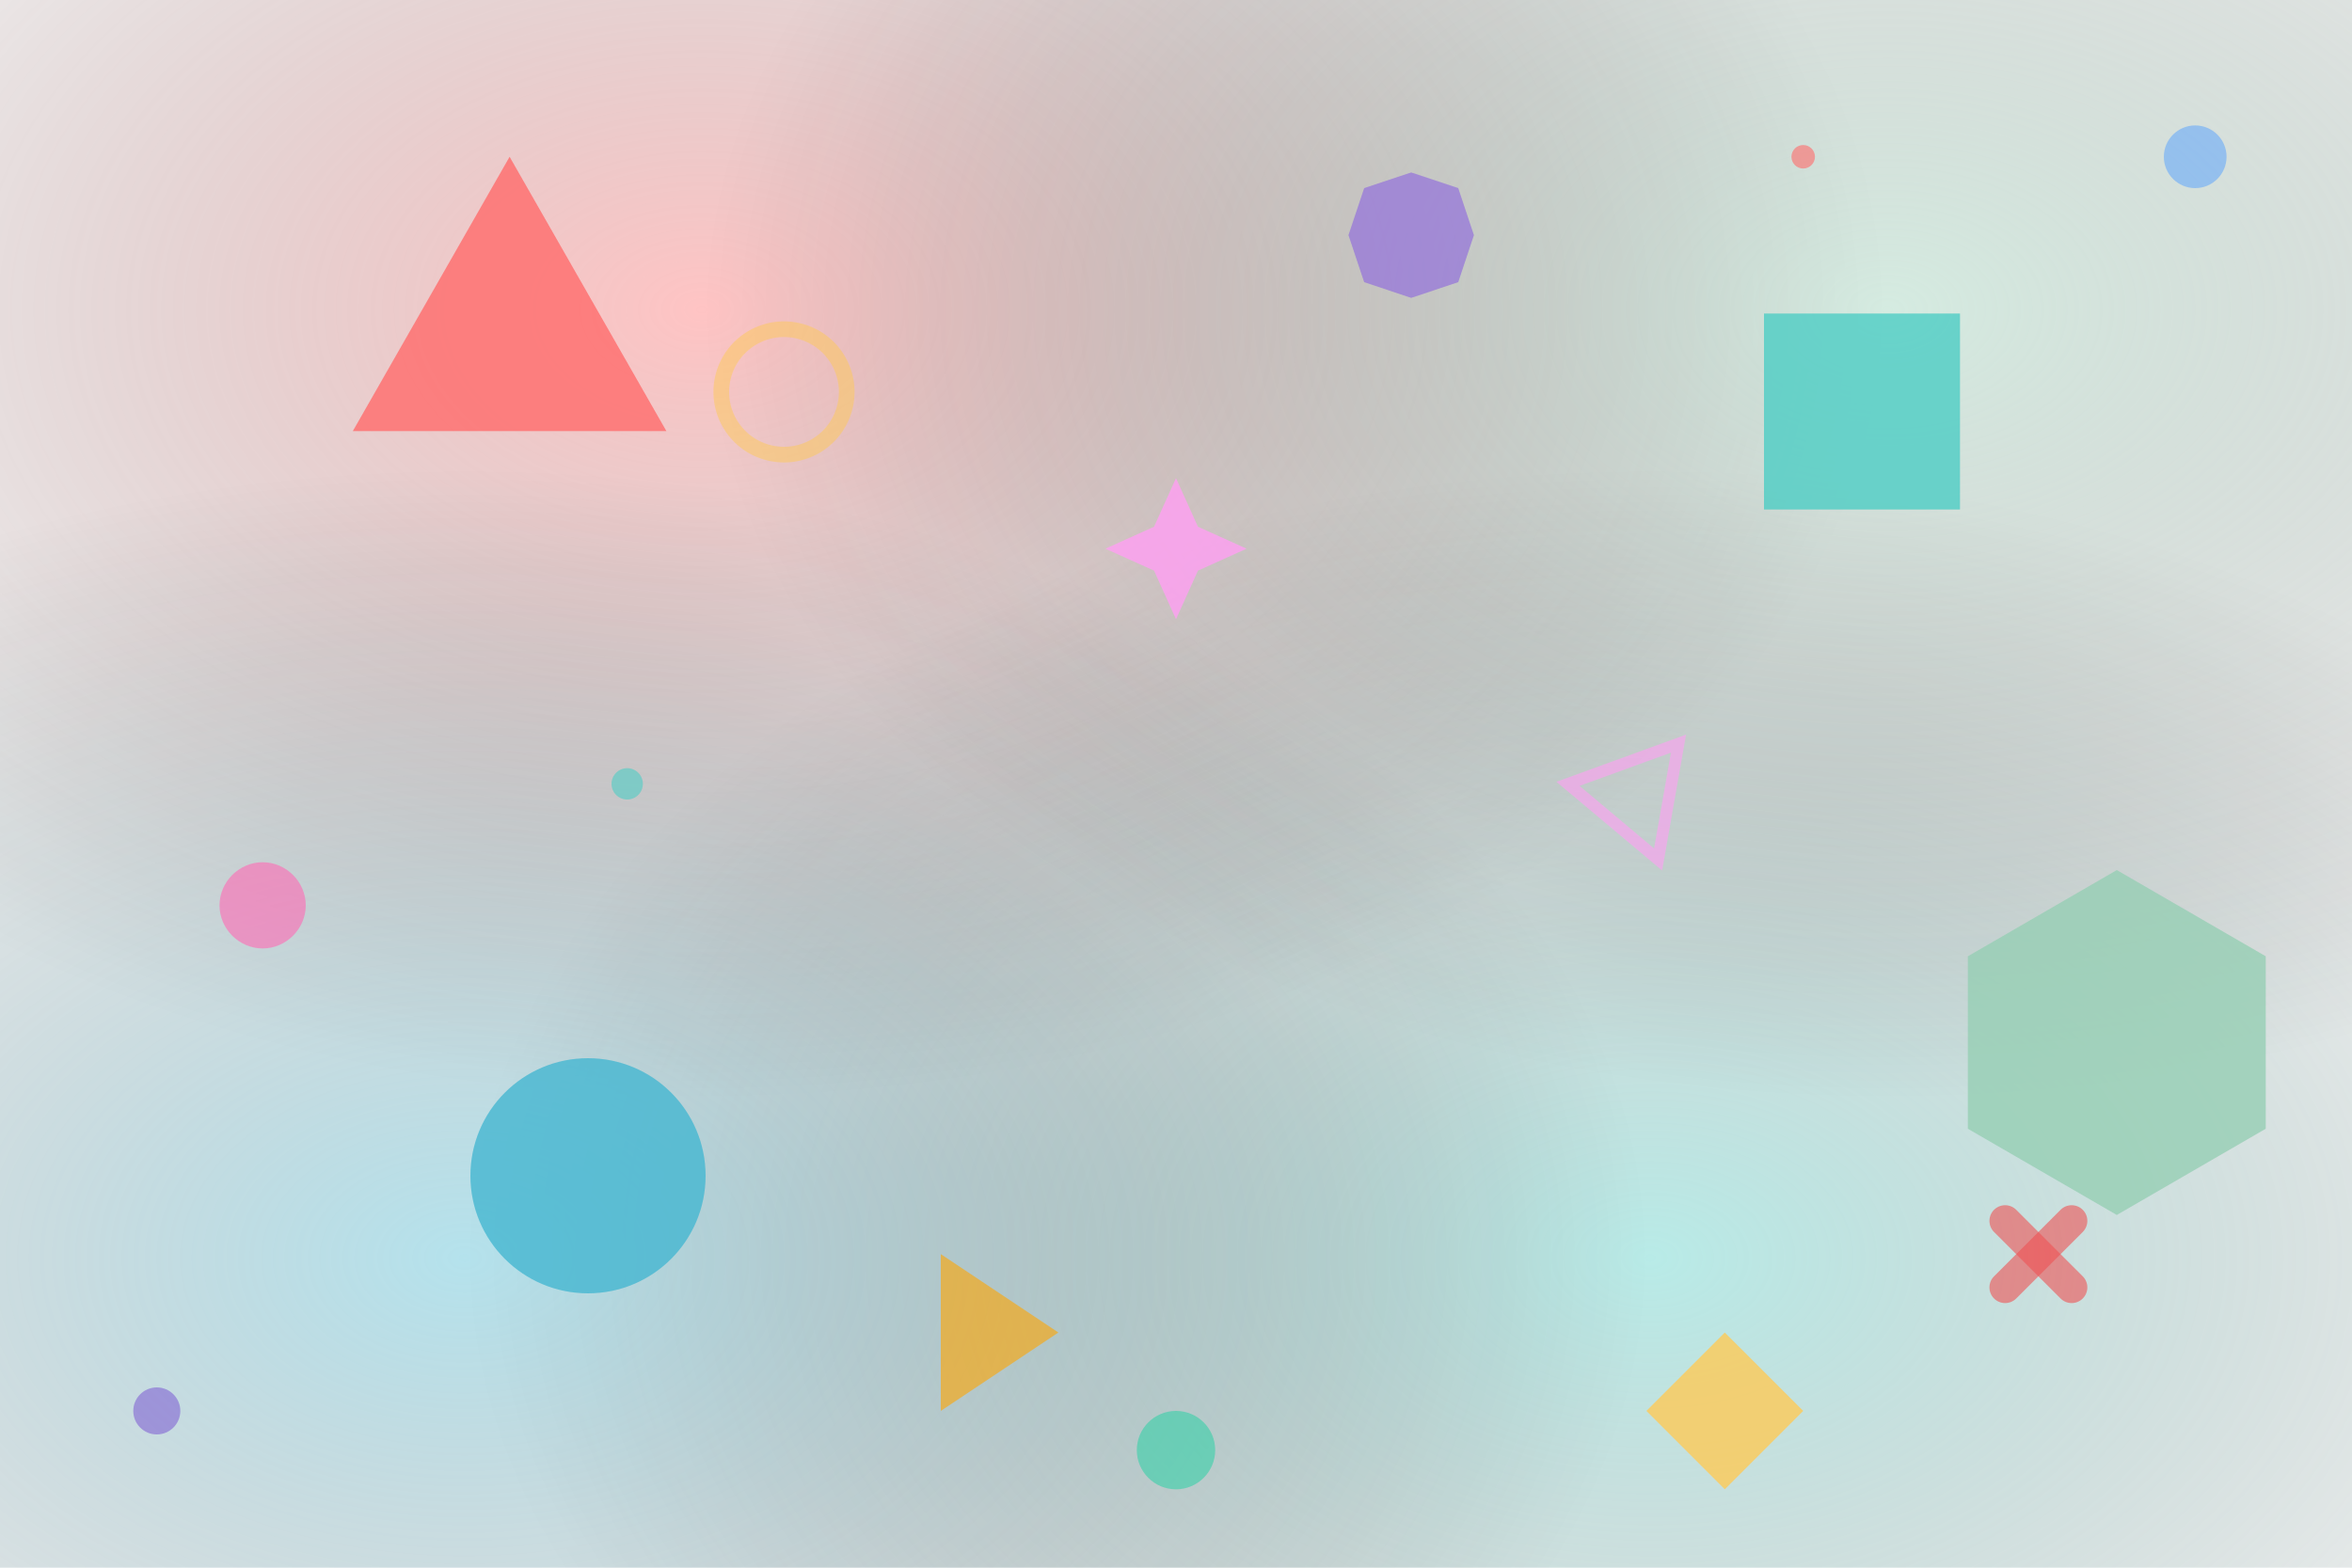
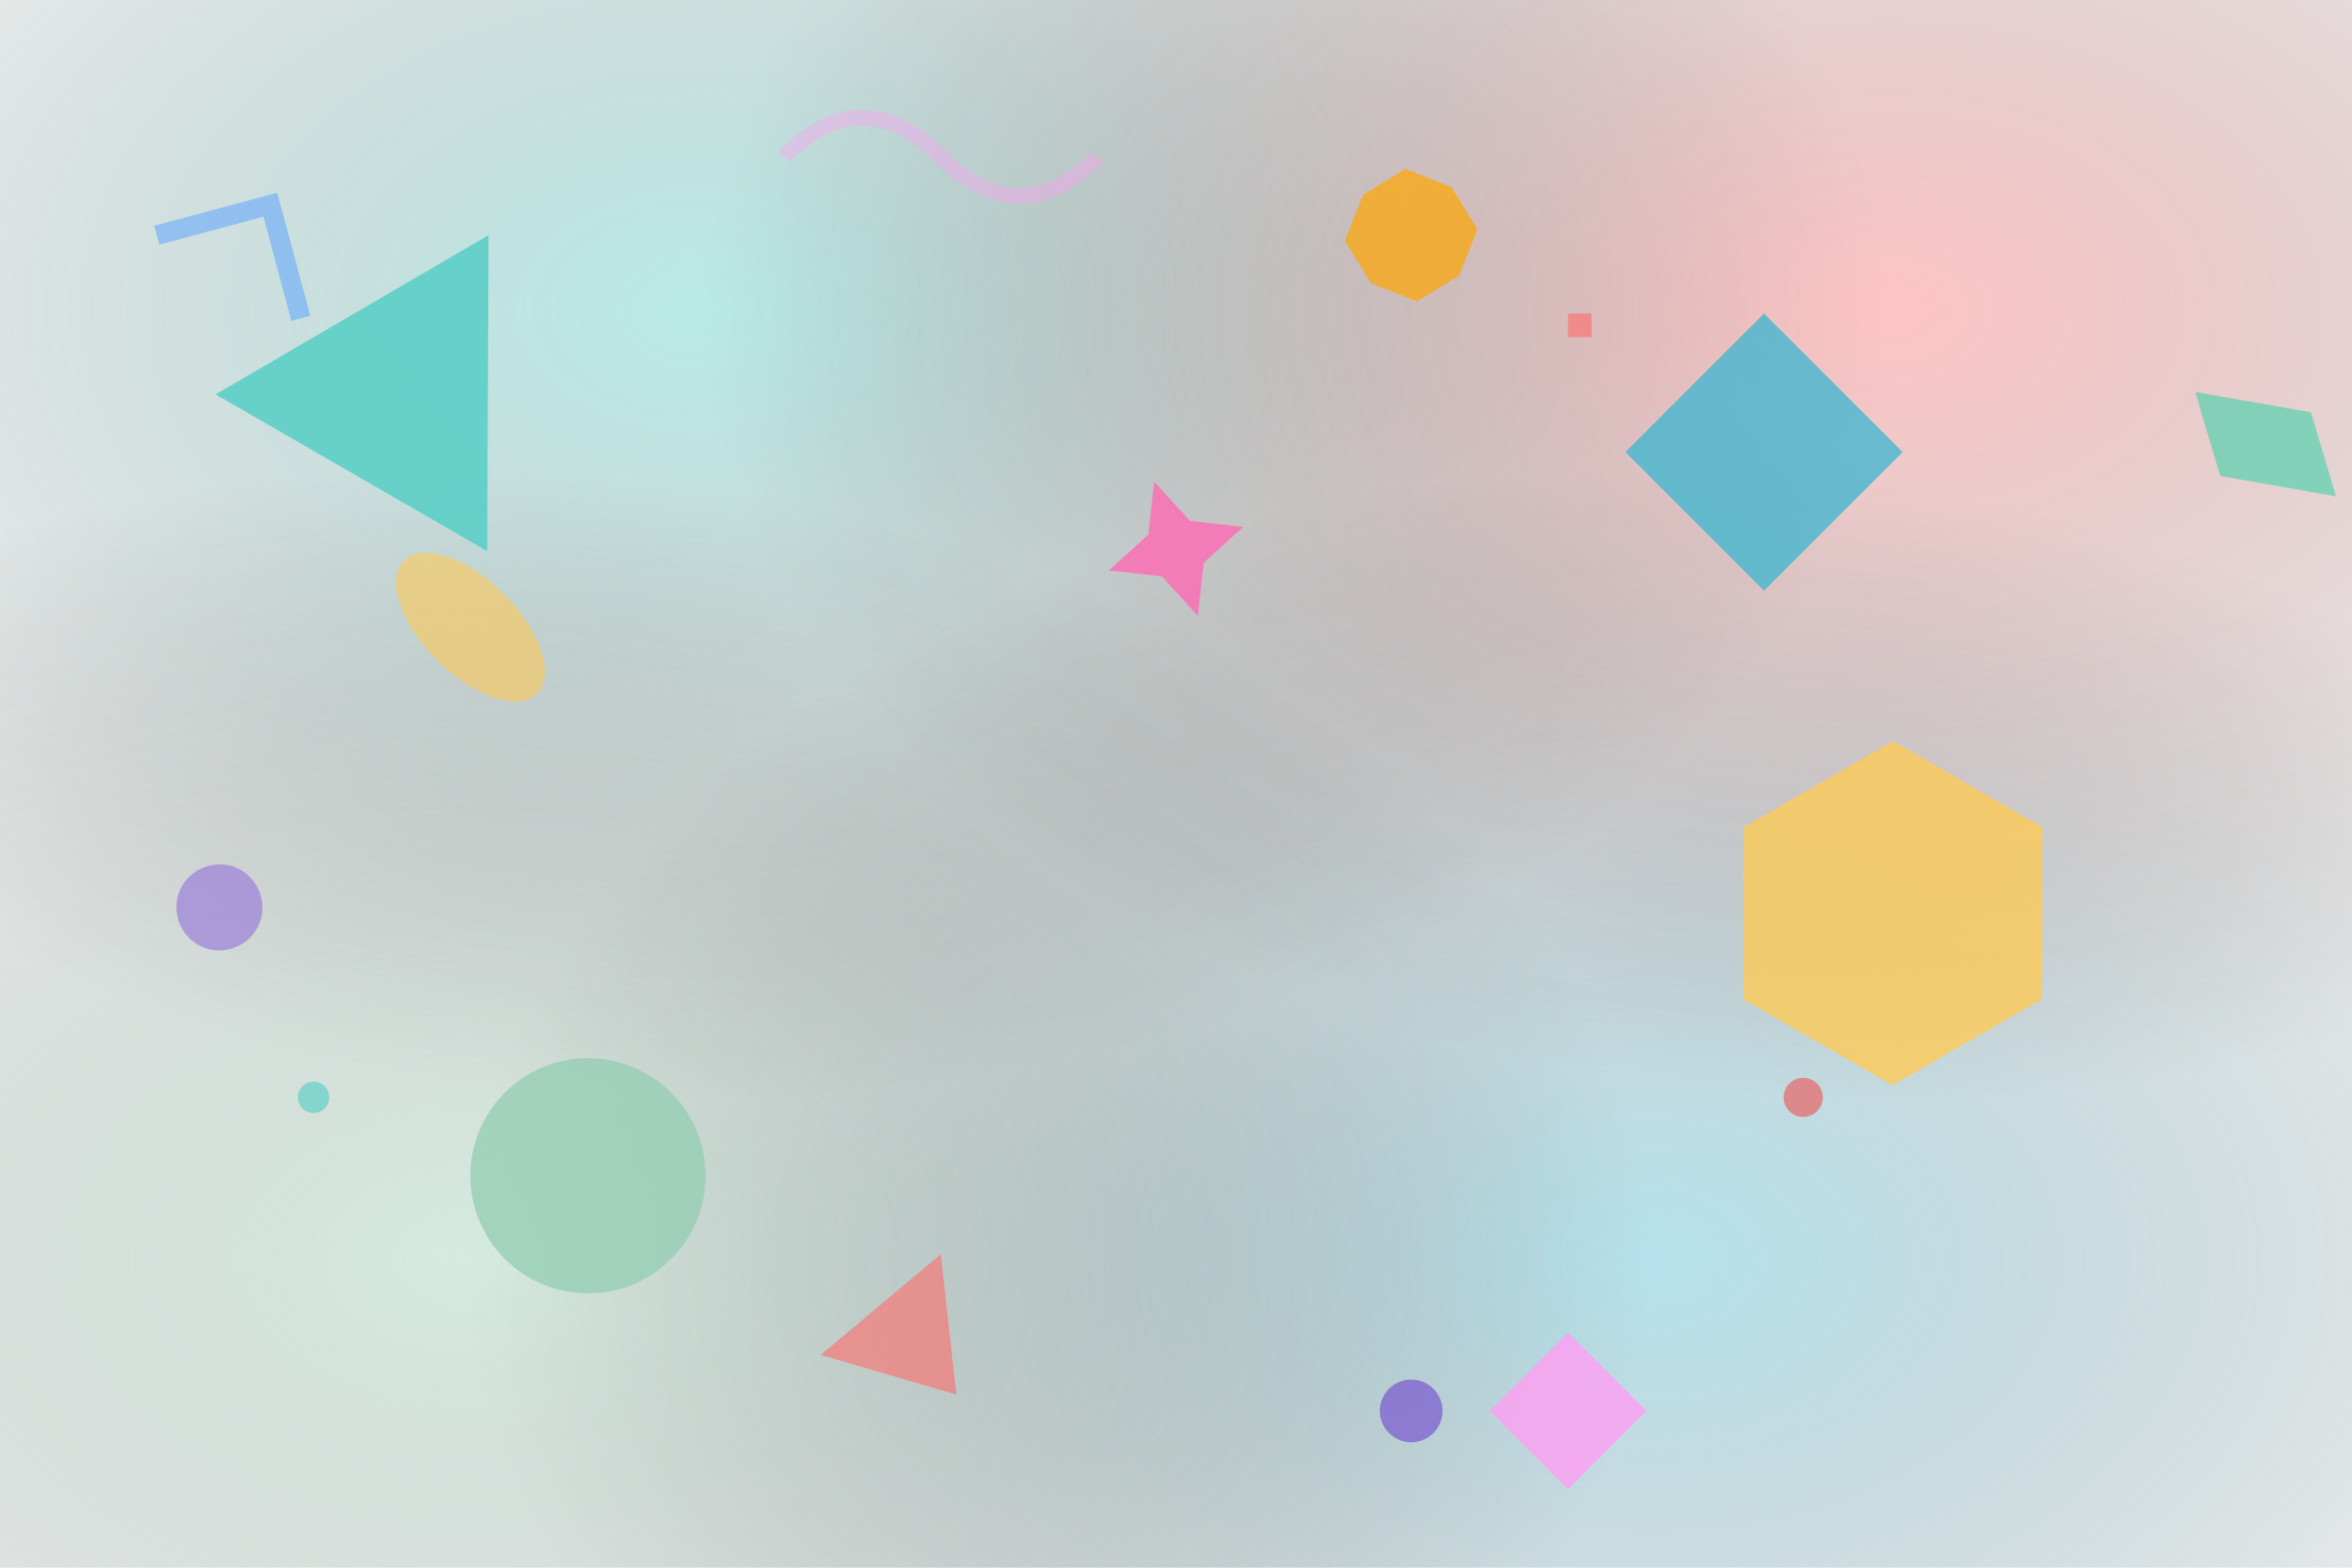
<svg xmlns="http://www.w3.org/2000/svg" width="300" height="200" viewBox="0 0 300 200">
  <defs>
    <radialGradient id="gradient-1" cx="30%" cy="20%" r="50%">
-       <stop offset="0%" stop-color="rgba(255, 107, 107, 0.4)" />
+       <stop offset="0%" stop-color="rgba(78, 205, 196, 0.4)" />
      <stop offset="100%" stop-color="transparent" />
    </radialGradient>
    <radialGradient id="gradient-2" cx="70%" cy="80%" r="50%">
-       <stop offset="0%" stop-color="rgba(78, 205, 196, 0.4)" />
+       <stop offset="0%" stop-color="rgba(69, 183, 209, 0.4)" />
      <stop offset="100%" stop-color="transparent" />
    </radialGradient>
    <radialGradient id="gradient-3" cx="20%" cy="80%" r="50%">
-       <stop offset="0%" stop-color="rgba(69, 183, 209, 0.4)" />
+       <stop offset="0%" stop-color="rgba(150, 206, 180, 0.4)" />
      <stop offset="100%" stop-color="transparent" />
    </radialGradient>
    <radialGradient id="gradient-4" cx="80%" cy="20%" r="50%">
-       <stop offset="0%" stop-color="rgba(150, 206, 180, 0.4)" />
+       <stop offset="0%" stop-color="rgba(255, 107, 107, 0.4)" />
      <stop offset="100%" stop-color="transparent" />
    </radialGradient>
  </defs>
  <rect width="100%" height="100%" fill="url(#gradient-1)" />
  <rect width="100%" height="100%" fill="url(#gradient-2)" />
  <rect width="100%" height="100%" fill="url(#gradient-3)" />
  <rect width="100%" height="100%" fill="url(#gradient-4)" />
-   <g transform="translate(45, 20) rotate(0)">
-     <polygon points="0,35 20,0 40,35" fill="#ff6b6b" opacity="0.8" />
+   <g transform="translate(45, 20) rotate(30)">
+     <polygon points="0,35 20,0 40,35" fill="#4ecdc4" opacity="0.8" />
  </g>
-   <g transform="translate(225, 40) rotate(0)">
-     <rect x="0" y="0" width="25" height="25" fill="#4ecdc4" opacity="0.8" />
+   <g transform="translate(225, 40) rotate(45)">
+     <rect x="0" y="0" width="25" height="25" fill="#45b7d1" opacity="0.8" />
  </g>
-   <circle cx="75" cy="150" r="15" fill="#45b7d1" opacity="0.8" />
-   <g transform="translate(270, 100) rotate(0)">
-     <polygon points="0,11 19,22 19,44 0,55 -19,44 -19,22" fill="#96ceb4" opacity="0.8" />
+   <circle cx="75" cy="150" r="15" fill="#96ceb4" opacity="0.8" />
+   <g transform="translate(270, 100) rotate(60)">
+     <polygon points="0,11 19,22 19,44 0,55 -19,44 -19,22" fill="#feca57" opacity="0.8" />
  </g>
-   <g transform="translate(210, 170) rotate(0)">
-     <polygon points="10,0 20,10 10,20 0,10" fill="#feca57" opacity="0.8" />
+   <g transform="translate(210, 170) rotate(90)">
+     <polygon points="10,0 20,10 10,20 0,10" fill="#ff9ff3" opacity="0.8" />
  </g>
-   <g transform="translate(150, 70) rotate(0)">
-     <polygon points="0,-9 2.8,-2.8 9,0 2.8,2.8 0,9 -2.8,2.8 -9,0 -2.8,-2.8" fill="#ff9ff3" opacity="0.8" />
+   <g transform="translate(150, 70) rotate(72)">
+     <polygon points="0,-9 2.8,-2.8 9,0 2.8,2.8 0,9 -2.8,2.8 -9,0 -2.8,-2.8" fill="#ff69b4" opacity="0.8" />
  </g>
-   <g transform="translate(30, 100) rotate(0)">
-     <path d="M9,15.5 C9,12.5 6.5,10 3.5,10 C0.5,10 -2,12.5 -2,15.5 C-2,18.5 0.5,21 3.5,21 C6.5,21 9,18.5 9,15.5 Z" fill="#ff69b4" opacity="0.6" />
+   <g transform="translate(30, 100) rotate(20)">
+     <path d="M9,15.5 C9,12.5 6.5,10 3.5,10 C0.5,10 -2,12.5 -2,15.5 C-2,18.5 0.5,21 3.5,21 C6.5,21 9,18.5 9,15.5 Z" fill="#9370db" opacity="0.6" />
  </g>
-   <g transform="translate(180, 30) rotate(0)">
-     <polygon points="0,-8 6,-6 8,0 6,6 0,8 -6,6 -8,0 -6,-6" fill="#9370db" opacity="0.7" />
+   <g transform="translate(180, 30) rotate(40)">
+     <polygon points="0,-8 6,-6 8,0 6,6 0,8 -6,6 -8,0 -6,-6" fill="#ffa500" opacity="0.7" />
  </g>
-   <g transform="translate(120, 160) rotate(0)">
-     <polygon points="0,0 0,20 15,10" fill="#ffa500" opacity="0.6" />
+   <g transform="translate(120, 160) rotate(50)">
+     <polygon points="0,0 0,20 15,10" fill="#ff6b6b" opacity="0.6" />
  </g>
-   <circle cx="280" cy="20" r="4" fill="#54a0ff" opacity="0.5" />
-   <circle cx="20" cy="180" r="3" fill="#5f27cd" opacity="0.4" />
-   <circle cx="150" cy="185" r="5" fill="#1dd1a1" opacity="0.5" />
-   <g transform="translate(260, 160) rotate(45)">
-     <rect x="-8" y="-2" width="16" height="4" rx="2" fill="#ee5253" opacity="0.6" />
-     <rect x="-2" y="-8" width="4" height="16" rx="2" fill="#ee5253" opacity="0.6" />
+   <g transform="translate(20, 30) rotate(-15)">
+     <path d="M0,0 L15,0 L15,15" fill="none" stroke="#54a0ff" stroke-width="2.5" opacity="0.5" />
  </g>
-   <g transform="translate(100, 50) rotate(15)">
-     <circle cx="0" cy="0" r="8" fill="none" stroke="#feca57" stroke-width="2" opacity="0.5" />
+   <g transform="translate(280, 50) rotate(10)">
+     <polygon points="0,0 15,0 20,10 5,10" fill="#1dd1a1" opacity="0.5" />
  </g>
-   <g transform="translate(200, 100) rotate(-20)">
-     <path d="M0,0 L15,0 L7.5,13 Z" fill="none" stroke="#ff9ff3" stroke-width="1.5" opacity="0.6" />
+   <g transform="translate(60, 80) rotate(45)">
+     <ellipse cx="0" cy="0" rx="12" ry="6" fill="#feca57" opacity="0.6" />
  </g>
-   <g transform="translate(80, 100)">
-     <circle cx="0" cy="0" r="2" fill="#4ecdc4" opacity="0.6" />
-   </g>
-   <g transform="translate(230, 20)">
-     <circle cx="0" cy="0" r="1.5" fill="#ff6b6b" opacity="0.6" />
+   <path d="M100,20 Q110,10 120,20 T140,20" fill="none" stroke="#ff9ff3" stroke-width="2" opacity="0.4" />
+   <circle cx="230" cy="140" r="2.5" fill="#ee5253" opacity="0.6" />
+   <circle cx="180" cy="180" r="4" fill="#5f27cd" opacity="0.5" />
+   <circle cx="40" cy="140" r="2" fill="#4ecdc4" opacity="0.6" />
+   <g transform="translate(200, 40)">
+     <rect x="0" y="0" width="3" height="3" fill="#ff6b6b" opacity="0.6" />
  </g>
</svg>
